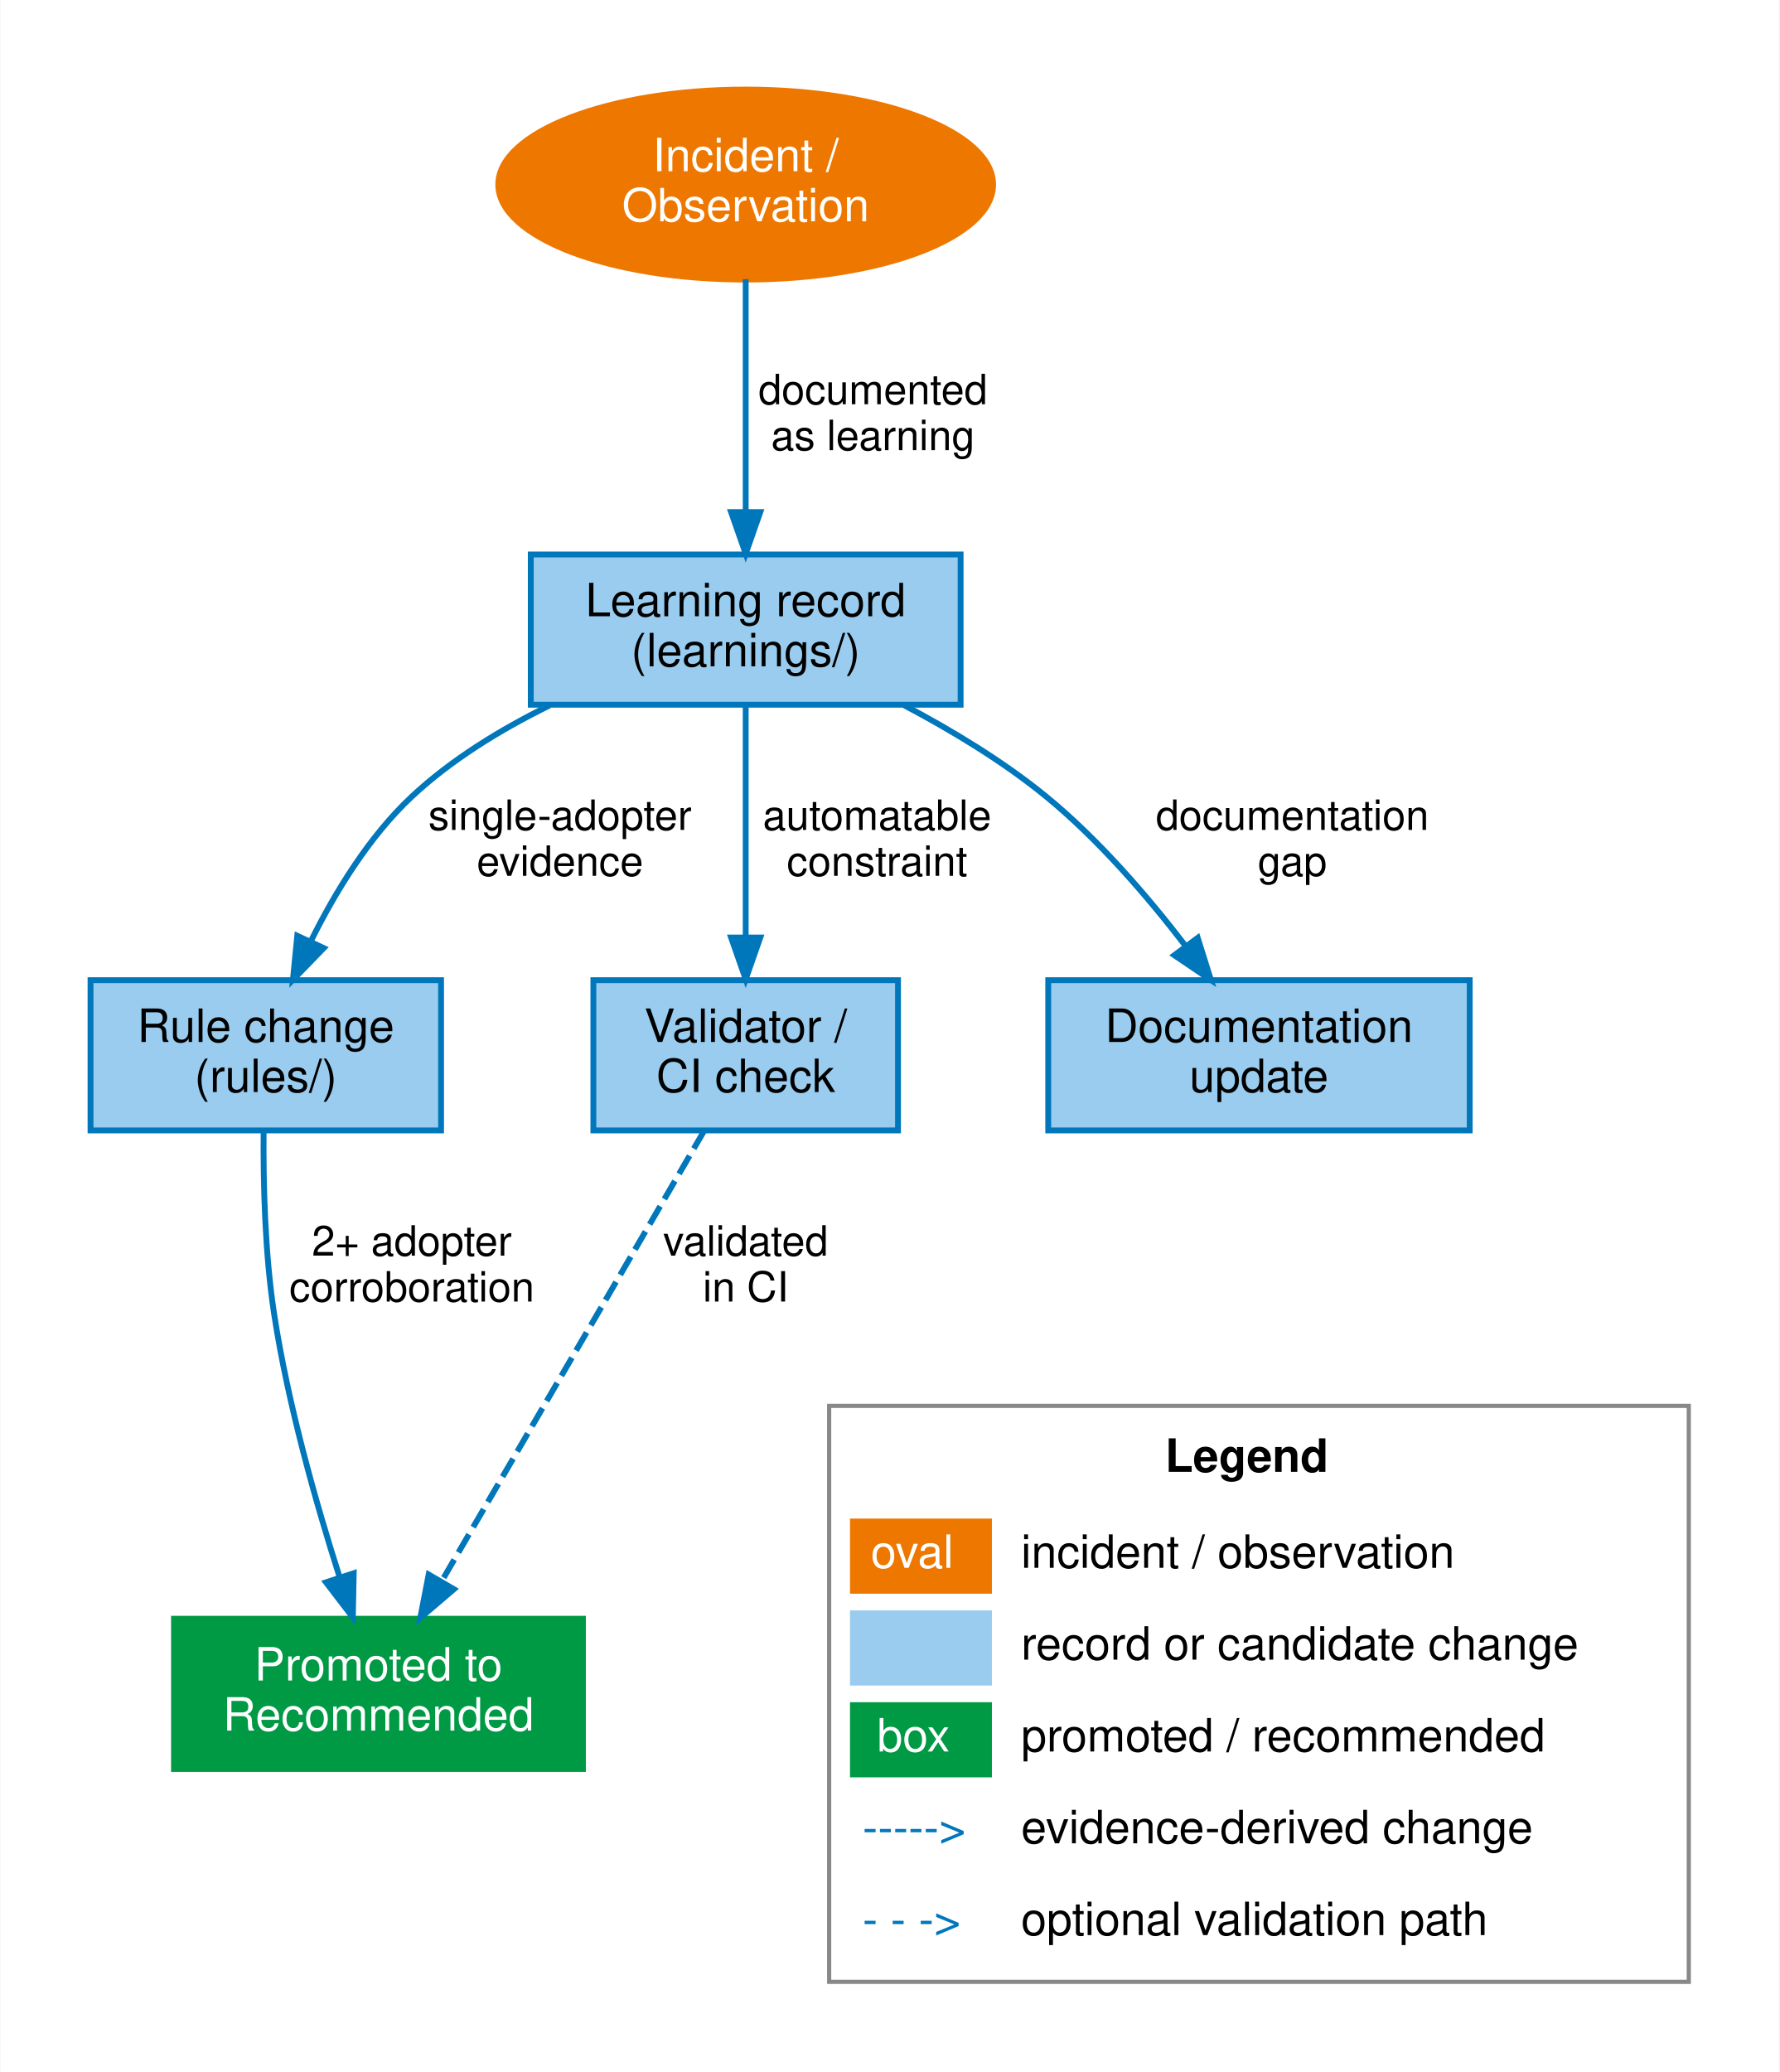
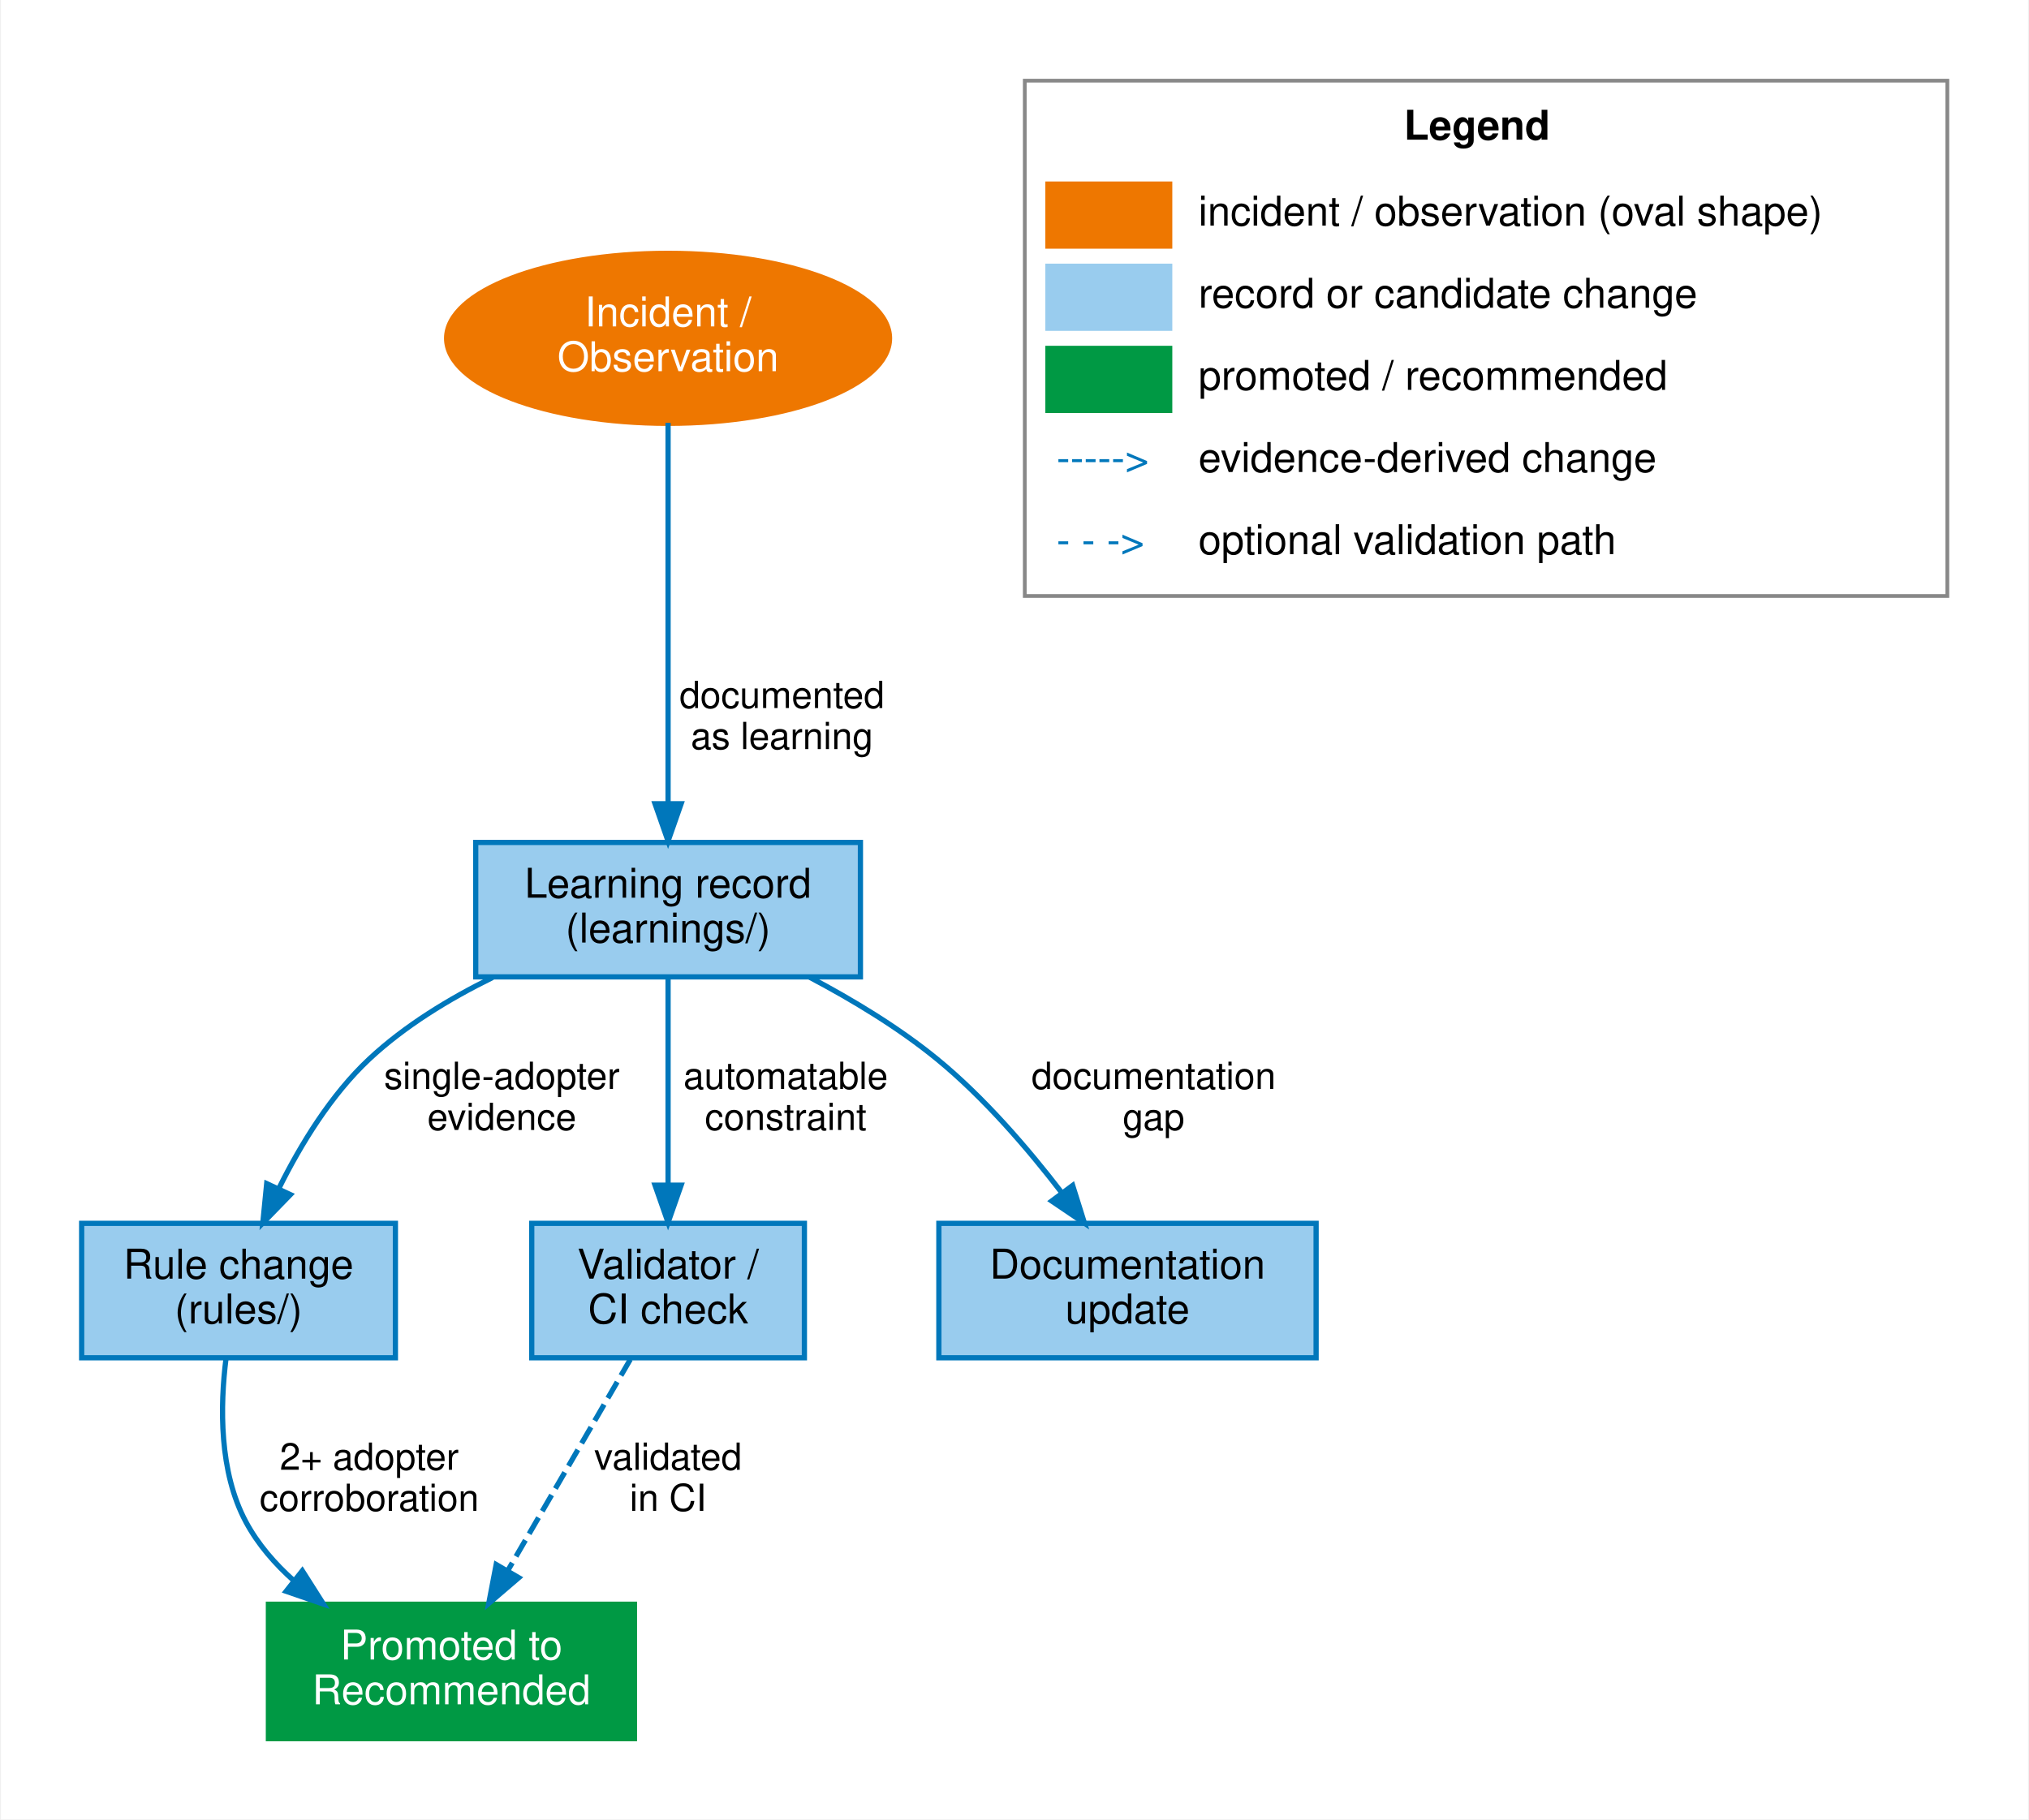
- <svg xmlns="http://www.w3.org/2000/svg" width="426pt" height="496pt" viewBox="0.00 0.00 426.20 496.45">
-   <g id="graph0" class="graph" transform="scale(1 1) rotate(0) translate(21.6 474.85)">
-     <polygon fill="white" stroke="transparent" points="-21.6,21.6 -21.6,-474.85 404.6,-474.85 404.6,21.6 -21.6,21.6" />
+ <svg xmlns="http://www.w3.org/2000/svg" width="543pt" height="487pt" viewBox="0.00 0.00 542.70 487.20">
+   <g id="graph0" class="graph" transform="scale(1 1) rotate(0) translate(21.6 465.6)">
+     <polygon fill="white" stroke="transparent" points="-21.6,21.6 -21.6,-465.6 521.1,-465.6 521.1,21.6 -21.6,21.6" />
    <g id="node1" class="node">
-       <ellipse fill="#ee7700" stroke="#ee7700" stroke-width="1.4" cx="157" cy="-430.63" rx="59.29" ry="22.76" />
-       <text text-anchor="middle" x="157" y="-433.83" font-family="Helvetica,sans-Serif" font-size="11.00" fill="white">Incident /</text>
-       <text text-anchor="middle" x="157" y="-421.83" font-family="Helvetica,sans-Serif" font-size="11.00" fill="white">Observation</text>
+       <ellipse fill="#ee7700" stroke="#ee7700" stroke-width="1.4" cx="157" cy="-375" rx="59.29" ry="22.76" />
+       <text text-anchor="middle" x="157" y="-378.2" font-family="Helvetica,sans-Serif" font-size="11.00" fill="white">Incident /</text>
+       <text text-anchor="middle" x="157" y="-366.2" font-family="Helvetica,sans-Serif" font-size="11.00" fill="white">Observation</text>
    </g>
    <g id="node2" class="node">
-       <polygon fill="#99ccee" stroke="#0077bb" stroke-width="1.4" points="208.5,-342 105.5,-342 105.5,-306 208.5,-306 208.5,-342" />
-       <text text-anchor="middle" x="157" y="-327.2" font-family="Helvetica,sans-Serif" font-size="11.00">Learning record</text>
-       <text text-anchor="middle" x="157" y="-315.2" font-family="Helvetica,sans-Serif" font-size="11.00">(learnings/)</text>
+       <polygon fill="#99ccee" stroke="#0077bb" stroke-width="1.4" points="208.5,-240 105.5,-240 105.5,-204 208.5,-204 208.5,-240" />
+       <text text-anchor="middle" x="157" y="-225.2" font-family="Helvetica,sans-Serif" font-size="11.00">Learning record</text>
+       <text text-anchor="middle" x="157" y="-213.2" font-family="Helvetica,sans-Serif" font-size="11.00">(learnings/)</text>
    </g>
    <g id="edge1" class="edge">
-       <path fill="none" stroke="#0077bb" stroke-width="1.4" d="M157,-407.95C157,-391.79 157,-369.61 157,-352.25" />
-       <polygon fill="#0077bb" stroke="#0077bb" stroke-width="1.4" points="160.5,-352.16 157,-342.16 153.5,-352.16 160.5,-352.16" />
-       <text text-anchor="middle" x="187.5" y="-378" font-family="Helvetica,sans-Serif" font-size="10.00">documented</text>
-       <text text-anchor="middle" x="187.5" y="-367" font-family="Helvetica,sans-Serif" font-size="10.00">as learning</text>
+       <path fill="none" stroke="#0077bb" stroke-width="1.4" d="M157,-352.37C157,-325.61 157,-280.02 157,-250.73" />
+       <polygon fill="#0077bb" stroke="#0077bb" stroke-width="1.4" points="160.5,-250.37 157,-240.37 153.5,-250.37 160.5,-250.37" />
+       <text text-anchor="middle" x="187.5" y="-276" font-family="Helvetica,sans-Serif" font-size="10.00">documented</text>
+       <text text-anchor="middle" x="187.5" y="-265" font-family="Helvetica,sans-Serif" font-size="10.00">as learning</text>
    </g>
    <g id="node3" class="node">
-       <polygon fill="#99ccee" stroke="#0077bb" stroke-width="1.4" points="84,-240 0,-240 0,-204 84,-204 84,-240" />
-       <text text-anchor="middle" x="42" y="-225.2" font-family="Helvetica,sans-Serif" font-size="11.00">Rule change</text>
-       <text text-anchor="middle" x="42" y="-213.2" font-family="Helvetica,sans-Serif" font-size="11.00">(rules/)</text>
+       <polygon fill="#99ccee" stroke="#0077bb" stroke-width="1.4" points="84,-138 0,-138 0,-102 84,-102 84,-138" />
+       <text text-anchor="middle" x="42" y="-123.2" font-family="Helvetica,sans-Serif" font-size="11.00">Rule change</text>
+       <text text-anchor="middle" x="42" y="-111.2" font-family="Helvetica,sans-Serif" font-size="11.00">(rules/)</text>
    </g>
    <g id="edge2" class="edge">
-       <path fill="none" stroke="#0077bb" stroke-width="1.4" d="M110.03,-305.84C98.35,-300.11 86.48,-292.86 77,-284 66.76,-274.42 58.66,-261.16 52.85,-249.45" />
-       <polygon fill="#0077bb" stroke="#0077bb" stroke-width="1.4" points="55.89,-247.69 48.5,-240.09 49.54,-250.64 55.89,-247.69" />
-       <text text-anchor="middle" x="112.5" y="-276" font-family="Helvetica,sans-Serif" font-size="10.00">single-adopter</text>
-       <text text-anchor="middle" x="112.5" y="-265" font-family="Helvetica,sans-Serif" font-size="10.00">evidence</text>
+       <path fill="none" stroke="#0077bb" stroke-width="1.4" d="M110.03,-203.84C98.35,-198.11 86.48,-190.86 77,-182 66.76,-172.42 58.66,-159.16 52.85,-147.45" />
+       <polygon fill="#0077bb" stroke="#0077bb" stroke-width="1.4" points="55.89,-145.69 48.5,-138.09 49.54,-148.64 55.89,-145.69" />
+       <text text-anchor="middle" x="112.5" y="-174" font-family="Helvetica,sans-Serif" font-size="10.00">single-adopter</text>
+       <text text-anchor="middle" x="112.5" y="-163" font-family="Helvetica,sans-Serif" font-size="10.00">evidence</text>
    </g>
    <g id="node4" class="node">
-       <polygon fill="#99ccee" stroke="#0077bb" stroke-width="1.4" points="193.5,-240 120.5,-240 120.5,-204 193.5,-204 193.5,-240" />
-       <text text-anchor="middle" x="157" y="-225.2" font-family="Helvetica,sans-Serif" font-size="11.00">Validator /</text>
-       <text text-anchor="middle" x="157" y="-213.2" font-family="Helvetica,sans-Serif" font-size="11.00">CI check</text>
+       <polygon fill="#99ccee" stroke="#0077bb" stroke-width="1.4" points="193.5,-138 120.5,-138 120.5,-102 193.5,-102 193.5,-138" />
+       <text text-anchor="middle" x="157" y="-123.2" font-family="Helvetica,sans-Serif" font-size="11.00">Validator /</text>
+       <text text-anchor="middle" x="157" y="-111.2" font-family="Helvetica,sans-Serif" font-size="11.00">CI check</text>
    </g>
    <g id="edge3" class="edge">
-       <path fill="none" stroke="#0077bb" stroke-width="1.4" d="M157,-305.58C157,-290.38 157,-268.07 157,-250.46" />
-       <polygon fill="#0077bb" stroke="#0077bb" stroke-width="1.4" points="160.5,-250.22 157,-240.22 153.5,-250.22 160.5,-250.22" />
-       <text text-anchor="middle" x="188.5" y="-276" font-family="Helvetica,sans-Serif" font-size="10.00">automatable</text>
-       <text text-anchor="middle" x="188.5" y="-265" font-family="Helvetica,sans-Serif" font-size="10.00">constraint</text>
+       <path fill="none" stroke="#0077bb" stroke-width="1.4" d="M157,-203.58C157,-188.38 157,-166.07 157,-148.46" />
+       <polygon fill="#0077bb" stroke="#0077bb" stroke-width="1.4" points="160.5,-148.22 157,-138.22 153.5,-148.22 160.5,-148.22" />
+       <text text-anchor="middle" x="188.5" y="-174" font-family="Helvetica,sans-Serif" font-size="10.00">automatable</text>
+       <text text-anchor="middle" x="188.5" y="-163" font-family="Helvetica,sans-Serif" font-size="10.00">constraint</text>
    </g>
    <g id="node5" class="node">
-       <polygon fill="#99ccee" stroke="#0077bb" stroke-width="1.4" points="330.5,-240 229.5,-240 229.5,-204 330.5,-204 330.5,-240" />
-       <text text-anchor="middle" x="280" y="-225.2" font-family="Helvetica,sans-Serif" font-size="11.00">Documentation</text>
-       <text text-anchor="middle" x="280" y="-213.2" font-family="Helvetica,sans-Serif" font-size="11.00">update</text>
+       <polygon fill="#99ccee" stroke="#0077bb" stroke-width="1.4" points="330.5,-138 229.5,-138 229.5,-102 330.5,-102 330.5,-138" />
+       <text text-anchor="middle" x="280" y="-123.2" font-family="Helvetica,sans-Serif" font-size="11.00">Documentation</text>
+       <text text-anchor="middle" x="280" y="-111.2" font-family="Helvetica,sans-Serif" font-size="11.00">update</text>
    </g>
    <g id="edge4" class="edge">
-       <path fill="none" stroke="#0077bb" stroke-width="1.4" d="M194.95,-305.88C206.46,-299.8 218.77,-292.37 229,-284 241.55,-273.73 253.33,-260.04 262.39,-248.23" />
-       <polygon fill="#0077bb" stroke="#0077bb" stroke-width="1.4" points="265.32,-250.15 268.49,-240.04 259.71,-245.98 265.32,-250.15" />
-       <text text-anchor="middle" x="288" y="-276" font-family="Helvetica,sans-Serif" font-size="10.00">documentation</text>
-       <text text-anchor="middle" x="288" y="-265" font-family="Helvetica,sans-Serif" font-size="10.00">gap</text>
+       <path fill="none" stroke="#0077bb" stroke-width="1.4" d="M194.95,-203.88C206.46,-197.8 218.77,-190.37 229,-182 241.55,-171.73 253.33,-158.04 262.39,-146.23" />
+       <polygon fill="#0077bb" stroke="#0077bb" stroke-width="1.4" points="265.32,-148.15 268.49,-138.04 259.71,-143.98 265.32,-148.15" />
+       <text text-anchor="middle" x="287" y="-174" font-family="Helvetica,sans-Serif" font-size="10.00">documentation</text>
+       <text text-anchor="middle" x="287" y="-163" font-family="Helvetica,sans-Serif" font-size="10.00">gap</text>
    </g>
    <g id="node6" class="node">
-       <polygon fill="#009944" stroke="#009944" stroke-width="1.4" points="118,-87 20,-87 20,-51 118,-51 118,-87" />
-       <text text-anchor="middle" x="69" y="-72.2" font-family="Helvetica,sans-Serif" font-size="11.00" fill="white">Promoted to</text>
-       <text text-anchor="middle" x="69" y="-60.2" font-family="Helvetica,sans-Serif" font-size="11.00" fill="white">Recommended</text>
+       <polygon fill="#009944" stroke="#009944" stroke-width="1.4" points="148,-36 50,-36 50,0 148,0 148,-36" />
+       <text text-anchor="middle" x="99" y="-21.2" font-family="Helvetica,sans-Serif" font-size="11.00" fill="white">Promoted to</text>
+       <text text-anchor="middle" x="99" y="-9.2" font-family="Helvetica,sans-Serif" font-size="11.00" fill="white">Recommended</text>
    </g>
    <g id="edge5" class="edge">
-       <path fill="none" stroke="#0077bb" stroke-width="1.4" d="M41.48,-203.81C41.37,-191.53 41.76,-174.66 44,-160 47.3,-138.43 54.04,-114.66 59.69,-96.97" />
-       <polygon fill="#0077bb" stroke="#0077bb" stroke-width="1.4" points="63.07,-97.91 62.86,-87.32 56.42,-95.73 63.07,-97.91" />
-       <text text-anchor="middle" x="77" y="-174" font-family="Helvetica,sans-Serif" font-size="10.00">2+ adopter</text>
-       <text text-anchor="middle" x="77" y="-163" font-family="Helvetica,sans-Serif" font-size="10.00">corroboration</text>
+       <path fill="none" stroke="#0077bb" stroke-width="1.4" d="M38.66,-101.91C37.04,-89.06 36.77,-71.44 44,-58 47.2,-52.04 51.76,-46.79 56.9,-42.22" />
+       <polygon fill="#0077bb" stroke="#0077bb" stroke-width="1.4" points="59.08,-44.97 64.76,-36.02 54.74,-39.47 59.08,-44.97" />
+       <text text-anchor="middle" x="77" y="-72" font-family="Helvetica,sans-Serif" font-size="10.00">2+ adopter</text>
+       <text text-anchor="middle" x="77" y="-61" font-family="Helvetica,sans-Serif" font-size="10.00">corroboration</text>
    </g>
    <g id="edge6" class="edge">
-       <path fill="none" stroke="#0077bb" stroke-width="1.4" stroke-dasharray="5,2" d="M147.08,-203.97C131.76,-177.69 102.25,-127.05 84.22,-96.12" />
-       <polygon fill="#0077bb" stroke="#0077bb" stroke-width="1.4" points="87.08,-94.08 79.02,-87.2 81.03,-97.6 87.08,-94.08" />
-       <text text-anchor="middle" x="157" y="-174" font-family="Helvetica,sans-Serif" font-size="10.00">validated</text>
-       <text text-anchor="middle" x="157" y="-163" font-family="Helvetica,sans-Serif" font-size="10.00">in CI</text>
+       <path fill="none" stroke="#0077bb" stroke-width="1.4" stroke-dasharray="5,2" d="M146.9,-101.58C137.83,-85.95 124.4,-62.8 114.07,-44.98" />
+       <polygon fill="#0077bb" stroke="#0077bb" stroke-width="1.4" points="117.03,-43.11 108.99,-36.22 110.98,-46.63 117.03,-43.11" />
+       <text text-anchor="middle" x="157" y="-72" font-family="Helvetica,sans-Serif" font-size="10.00">validated</text>
+       <text text-anchor="middle" x="157" y="-61" font-family="Helvetica,sans-Serif" font-size="10.00">in CI</text>
    </g>
    <g id="node7" class="node">
-       <polygon fill="#99ccee" stroke="transparent" stroke-width="1.4" points="383,-138 177,-138 177,0 383,0 383,-138" />
-       <polygon fill="white" stroke="transparent" points="177,0 177,-138 383,-138 383,0 177,0" />
-       <text text-anchor="start" x="257.5" y="-122.2" font-family="Helvetica,sans-Serif" font-weight="bold" font-size="11.00">Legend</text>
-       <polygon fill="#ee7700" stroke="transparent" points="182,-93 182,-111 216,-111 216,-93 182,-93" />
-       <text text-anchor="start" x="187" y="-99.2" font-family="Helvetica,sans-Serif" font-size="11.00" fill="white">oval</text>
-       <text text-anchor="start" x="223" y="-99.2" font-family="Helvetica,sans-Serif" font-size="11.00">incident / observation</text>
-       <polygon fill="#99ccee" stroke="transparent" points="182,-71 182,-89 216,-89 216,-71 182,-71" />
-       <text text-anchor="start" x="223" y="-77.2" font-family="Helvetica,sans-Serif" font-size="11.00">record or candidate change</text>
-       <polygon fill="#009944" stroke="transparent" points="182,-49 182,-67 216,-67 216,-49 182,-49" />
-       <text text-anchor="start" x="188.5" y="-55.2" font-family="Helvetica,sans-Serif" font-size="11.00" fill="white">box</text>
-       <text text-anchor="start" x="223" y="-55.2" font-family="Helvetica,sans-Serif" font-size="11.00">promoted / recommended</text>
-       <text text-anchor="start" x="185" y="-33.2" font-family="Helvetica,sans-Serif" font-size="11.00" fill="#0077bb">-----&gt;</text>
-       <text text-anchor="start" x="223" y="-33.2" font-family="Helvetica,sans-Serif" font-size="11.00">evidence-derived change</text>
-       <text text-anchor="start" x="185" y="-11.2" font-family="Helvetica,sans-Serif" font-size="11.00" fill="#0077bb">- - -&gt;</text>
-       <text text-anchor="start" x="223" y="-11.2" font-family="Helvetica,sans-Serif" font-size="11.00">optional validation path</text>
-       <polygon fill="none" stroke="#888888" points="177,0 177,-138 383,-138 383,0 177,0" />
+       <polygon fill="#99ccee" stroke="transparent" stroke-width="1.4" points="499.5,-444 252.5,-444 252.5,-306 499.5,-306 499.5,-444" />
+       <polygon fill="white" stroke="transparent" points="252.5,-306 252.5,-444 499.5,-444 499.5,-306 252.5,-306" />
+       <text text-anchor="start" x="354" y="-428.2" font-family="Helvetica,sans-Serif" font-weight="bold" font-size="11.00">Legend</text>
+       <polygon fill="#ee7700" stroke="transparent" points="258,-399 258,-417 292,-417 292,-399 258,-399" />
+       <text text-anchor="start" x="299" y="-405.2" font-family="Helvetica,sans-Serif" font-size="11.00">incident / observation (oval shape)</text>
+       <polygon fill="#99ccee" stroke="transparent" points="258,-377 258,-395 292,-395 292,-377 258,-377" />
+       <text text-anchor="start" x="299" y="-383.2" font-family="Helvetica,sans-Serif" font-size="11.00">record or candidate change</text>
+       <polygon fill="#009944" stroke="transparent" points="258,-355 258,-373 292,-373 292,-355 258,-355" />
+       <text text-anchor="start" x="299" y="-361.2" font-family="Helvetica,sans-Serif" font-size="11.00">promoted / recommended</text>
+       <text text-anchor="start" x="261" y="-339.2" font-family="Helvetica,sans-Serif" font-size="11.00" fill="#0077bb">-----&gt;</text>
+       <text text-anchor="start" x="299" y="-339.2" font-family="Helvetica,sans-Serif" font-size="11.00">evidence-derived change</text>
+       <text text-anchor="start" x="261" y="-317.2" font-family="Helvetica,sans-Serif" font-size="11.00" fill="#0077bb">- - -&gt;</text>
+       <text text-anchor="start" x="299" y="-317.2" font-family="Helvetica,sans-Serif" font-size="11.00">optional validation path</text>
+       <polygon fill="none" stroke="#888888" points="252.5,-306 252.5,-444 499.5,-444 499.5,-306 252.5,-306" />
    </g>
  </g>
</svg>
